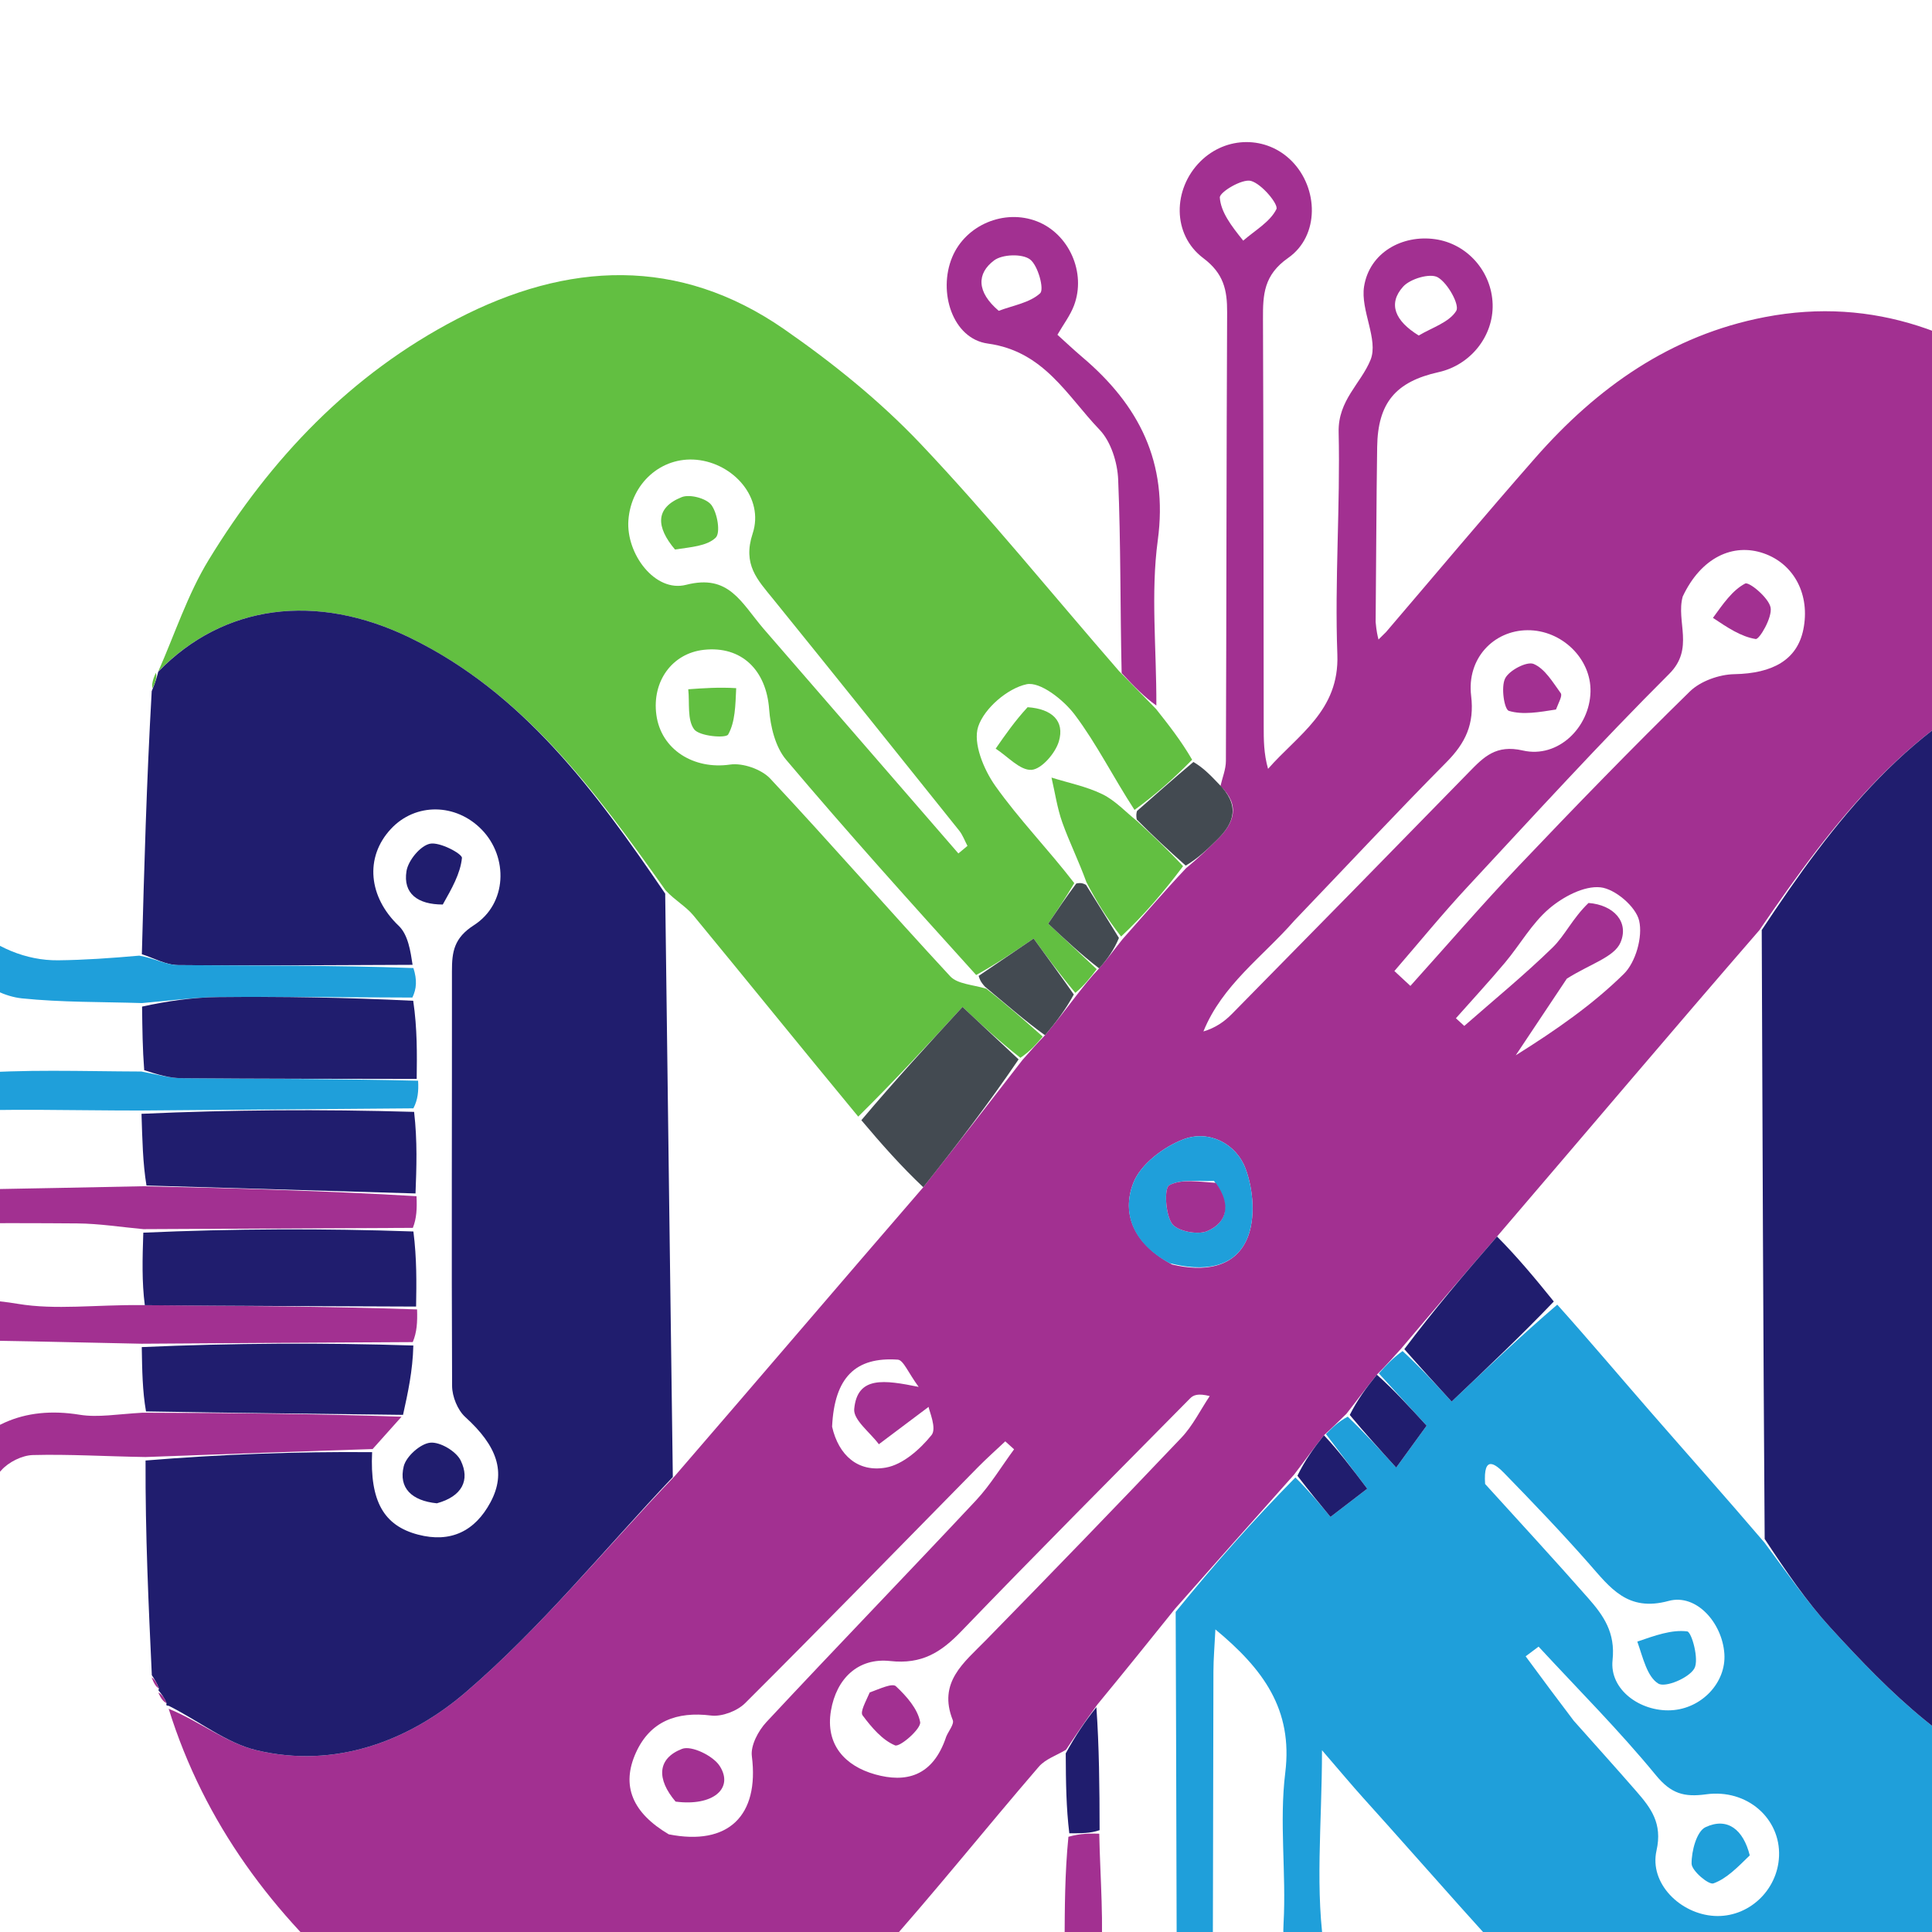
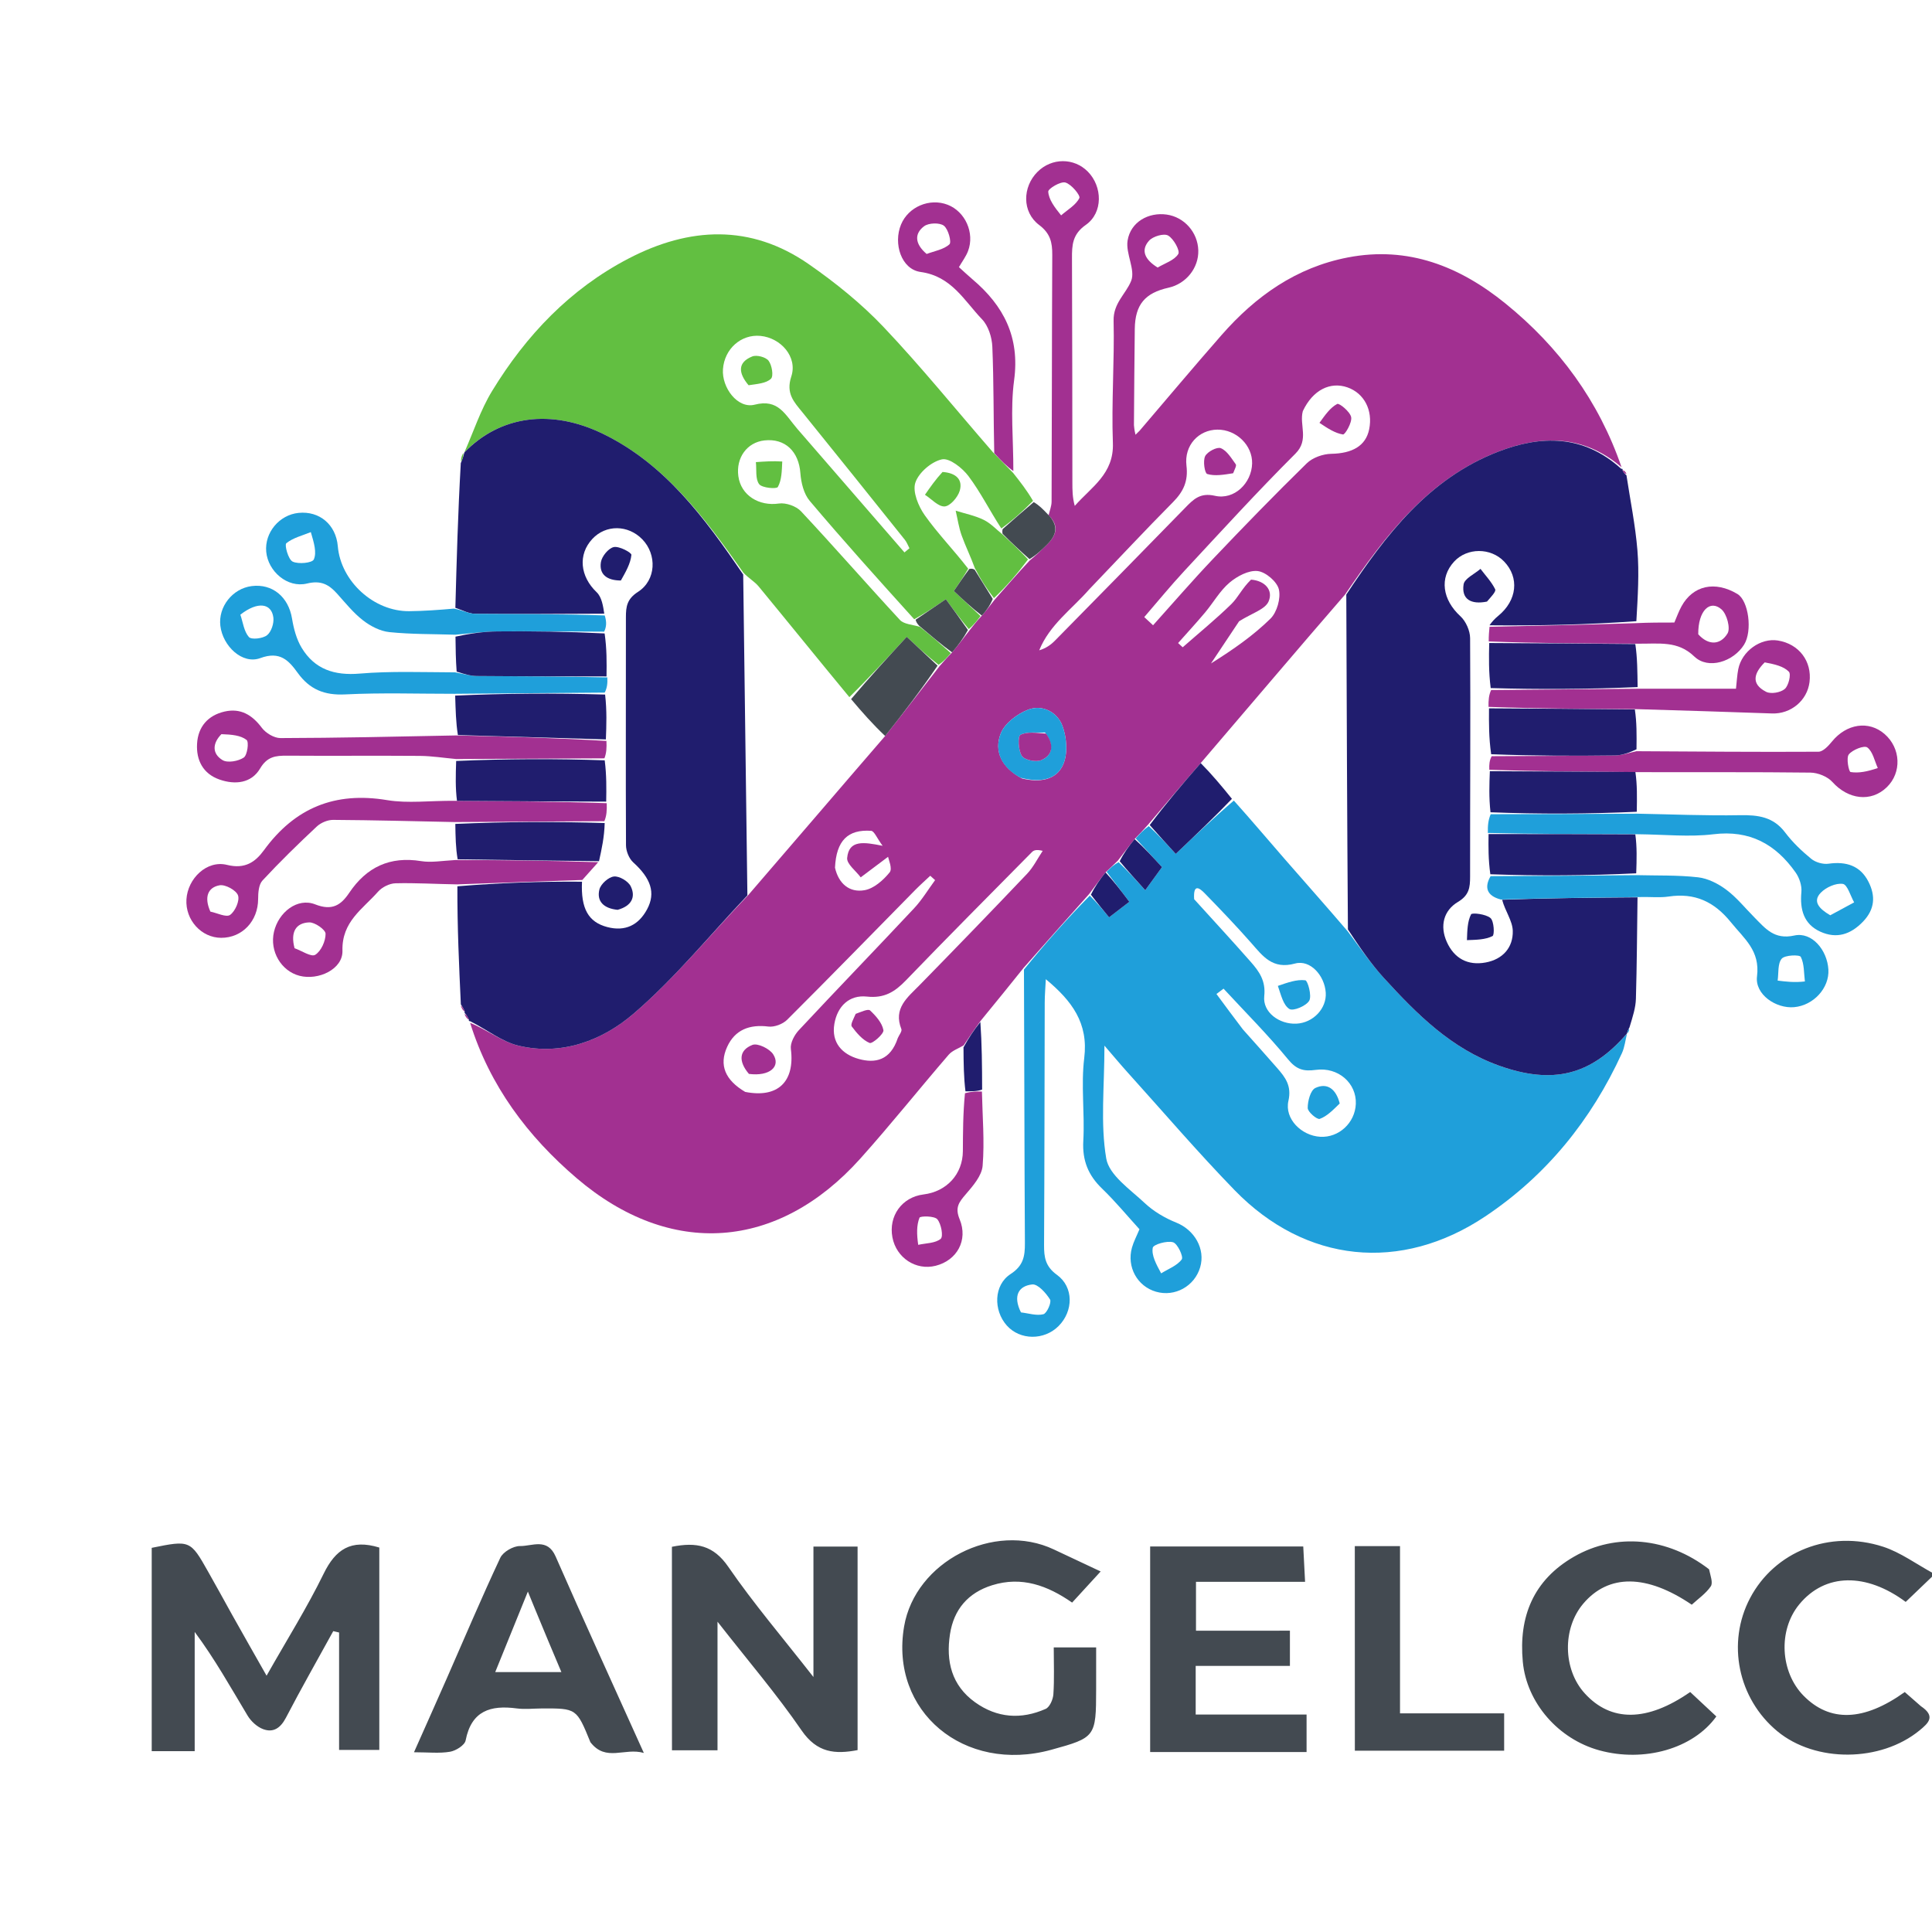
<svg xmlns="http://www.w3.org/2000/svg" style="background:0 0" viewBox="0 0 512 512" xml:space="preserve" preserveAspectRatio="xMidYMid meet">
-   <g transform="translate(-700 -600) scale(2)">
+   <g transform="translate(-285 -308) scale(1.1)">
    <path fill="#a23091" d="M491.25 531.854c-1.216.736-2.722 1.223-3.604 2.247-7.137 8.282-13.957 16.842-21.25 24.982-19.865 22.175-45.769 24.074-68.375 4.763-11.773-10.056-20.931-22.221-25.671-37.427 4.107 1.667 7.643 4.54 11.637 5.495 10.442 2.498 20.224-1.242 27.736-7.693 9.958-8.552 18.359-18.918 27.701-28.654 11.05-12.788 21.827-25.428 32.915-38.253 4.516-5.683 8.72-11.182 13.163-16.889 1.047-1.164 1.854-2.12 2.966-3.25 1.53-1.808 2.755-3.445 4.182-5.294 1.024-1.295 1.847-2.377 2.99-3.564 1.153-1.296 1.984-2.487 3.1-3.865 2.877-3.235 5.47-6.282 8.415-9.408 1.618-1.321 2.884-2.565 4.151-3.807 2.281-2.235 3.035-4.559.41-7.078.252-1.109.718-2.216.722-3.325.077-19.818.066-39.636.163-59.454.015-2.957-.455-5.143-3.157-7.174-4.164-3.13-4.042-9.171-.393-12.81 3.416-3.406 8.778-3.429 12.116-.05 3.542 3.585 3.71 9.897-.479 12.83-3.241 2.27-3.351 4.86-3.337 8.076.076 17.986.073 35.973.096 53.96.002 1.81 0 3.62.576 5.664 3.972-4.535 9.461-7.684 9.183-15.147-.365-9.807.397-19.652.172-29.468-.097-4.226 2.948-6.425 4.227-9.581 1.084-2.673-1.364-6.588-.857-9.729.726-4.495 5.058-6.868 9.407-6.258 4.248.596 7.498 4.267 7.627 8.616.125 4.223-2.926 8.06-7.155 9.001-5.7 1.267-8.06 4.072-8.146 9.918-.11 7.493-.124 14.988-.202 23.188.111 1.244.245 1.784.378 2.323l1.002-.99c6.578-7.691 13.08-15.45 19.755-23.058 8.199-9.347 17.962-16.278 30.438-18.674 14.527-2.791 26.93 2.176 37.94 11.106 12.892 10.456 22.477 23.462 27.962 39.444-9.209-7.906-19.388-7.743-29.705-3.757-16.77 6.478-27.11 20.072-36.916 34.436-11.696 13.486-23.087 26.963-34.768 40.598-4.354 4.974-8.418 9.791-12.71 14.86-1.136 1.262-2.044 2.273-3.216 3.448-1.428 1.76-2.593 3.355-4.024 5.177-1.084 1.049-1.903 1.871-2.984 2.848-1.406 1.766-2.548 3.378-3.96 5.222a3928 3928 0 0 0-15.744 17.736c-3.293 4.099-6.587 8.198-10.319 12.726-1.678 2.284-2.918 4.139-4.157 5.993m81.715-152.805c-.908 3.33 1.584 6.88-1.786 10.244-9.166 9.148-17.903 18.727-26.724 28.216-3.352 3.606-6.468 7.432-9.692 11.158l2.121 1.971c4.803-5.335 9.492-10.778 14.436-15.98 7.408-7.795 14.904-15.514 22.59-23.032 1.406-1.375 3.887-2.256 5.891-2.294 5.088-.094 8.326-1.895 9.146-5.906.938-4.586-1.198-8.698-5.247-10.105-4.073-1.415-8.305.556-10.735 5.728m-134.35 164.009c7.885 1.564 12.01-2.463 11.008-10.361-.18-1.42.857-3.365 1.928-4.513 9.186-9.847 18.553-19.527 27.758-29.358 1.916-2.047 3.386-4.513 5.062-6.785l-1.168-1.056c-1.214 1.146-2.466 2.255-3.636 3.444-10.264 10.428-20.47 20.914-30.832 31.245-1.052 1.049-3.084 1.822-4.527 1.642-4.53-.565-8.042.761-9.926 4.876-2.034 4.442-.455 8.035 4.333 10.866M521.5 421.995c-4.155 4.757-9.553 8.516-12.041 14.677 1.58-.466 2.766-1.295 3.764-2.308a8881 8881 0 0 0 31.397-32.024c1.998-2.05 3.605-3.711 7.168-2.894 4.66 1.069 8.85-3.055 8.962-7.79.103-4.375-3.806-8.186-8.358-8.15-4.5.037-8.052 3.762-7.459 8.686.452 3.746-.746 6.258-3.267 8.801-6.666 6.726-13.127 13.653-20.166 21.002m-46.116 108.102c.311-.732 1.072-1.644.863-2.17-1.994-5.012 1.46-7.6 4.369-10.574 8.698-8.892 17.354-17.827 25.921-26.845 1.514-1.593 2.519-3.67 3.758-5.522-1.56-.392-2.166-.133-2.596.302-10.139 10.267-20.328 20.487-30.337 30.88-2.68 2.782-5.216 4.385-9.403 3.927-4.263-.466-7.13 2.332-7.852 6.565-.772 4.52 1.881 7.349 5.864 8.46 3.964 1.106 7.631.374 9.413-5.023m85.104-110.449c3.325.251 5.405 2.511 4.234 5.243-.83 1.94-4.062 2.853-7.112 4.79l-6.767 10.153c5.372-3.359 10.188-6.721 14.319-10.781 1.58-1.552 2.53-4.916 2.034-7.054-.43-1.861-3.186-4.215-5.121-4.423-2.17-.234-4.954 1.25-6.78 2.801-2.315 1.965-3.877 4.797-5.866 7.168-2.108 2.512-4.337 4.923-6.513 7.379l1.11 1.017c3.92-3.442 7.97-6.751 11.7-10.388 1.643-1.6 2.637-3.865 4.762-5.905m-55.164 47.909c4.068.964 8.234.53 9.93-3.432 1.127-2.63.831-6.48-.208-9.268-1.227-3.291-4.826-5.199-8.255-3.886-2.622 1.004-5.657 3.3-6.613 5.757-1.644 4.227.16 8.153 5.146 10.829m-45.067 21.486c.865 3.82 3.459 6.076 7.136 5.418 2.246-.402 4.518-2.42 6.042-4.307.715-.884-.311-3.174-.392-3.735l-6.59 4.95c-1.156-1.561-3.399-3.222-3.266-4.664.406-4.417 3.993-3.85 8.543-2.935-1.39-1.88-2.022-3.558-2.765-3.609-5.592-.387-8.401 2.33-8.708 8.882m77.735-144.586c1.734-1.04 4.028-1.736 4.968-3.264.479-.779-1.115-3.687-2.449-4.448-1.02-.583-3.658.194-4.597 1.243-2.033 2.272-1.072 4.536 2.078 6.469m-23.258-12.571c1.545-1.35 3.547-2.47 4.395-4.169.31-.62-1.918-3.34-3.367-3.744-1.163-.325-4.179 1.488-4.13 2.202.127 1.888 1.47 3.694 3.102 5.71" />
    <path fill="#1f9fda" d="M505.782 513.588c5.103-6.288 10.262-12.123 15.865-17.814 1.867 1.864 3.29 3.584 4.648 5.226l4.872-3.741-5.473-7.236c.818-.823 1.637-1.645 2.89-2.308 2.29 2.203 4.146 4.247 6.418 6.75l4.035-5.556-6.334-6.922c.908-1.01 1.816-2.02 3.15-2.965 2.403 2.226 4.381 4.385 6.496 6.694 4.713-4.473 9.196-8.729 13.997-12.842 4.305 4.805 8.258 9.498 12.288 14.124 4.981 5.719 10.027 11.383 15.168 17.403 2.972 3.98 5.6 7.829 8.712 11.236 7.965 8.72 16.232 17.013 27.819 21.13 12.74 4.525 22 2.383 30.739-7.76-.398 1.578-.563 3.264-1.23 4.72-7.38 16.102-18.162 29.461-32.917 39.324-20.358 13.61-43.308 11.26-60.389-6.311-8.932-9.19-17.274-18.952-25.868-28.47-1.551-1.717-3.03-3.5-5.497-6.356 0 9.931-.998 18.767.435 27.19.683 4.013 5.785 7.457 9.277 10.742 2.131 2.005 4.853 3.603 7.585 4.7 4.382 1.758 7.084 6.331 5.758 10.788-1.357 4.56-6.087 7.171-10.625 5.866-4.514-1.299-7.107-5.968-5.798-10.634.395-1.41 1.106-2.73 1.806-4.416-2.933-3.219-5.79-6.691-9.006-9.792-3.342-3.222-4.79-6.778-4.525-11.505.372-6.642-.585-13.402.226-19.963 1.036-8.393-2.94-13.743-9.257-18.983-.104 2.127-.257 3.855-.262 5.584-.054 19.49-.052 38.979-.16 58.468-.016 2.945.315 5.156 3.1 7.172 4.09 2.96 3.97 8.742.414 12.323-3.49 3.516-9.322 3.459-12.5-.124-3.253-3.667-3.156-9.745.92-12.388 3.086-2 3.468-4.281 3.45-7.44-.129-21.82-.13-43.64-.227-65.914m52.746 14.419c2.762 3.107 5.549 6.193 8.279 9.328 1.947 2.236 3.505 4.258 2.689 7.878-.979 4.337 3.141 8.394 7.653 8.658 4.487.263 8.397-3.345 8.584-7.92.204-4.973-4.215-8.94-9.662-8.195-2.914.4-4.641-.075-6.658-2.534-4.869-5.935-10.324-11.388-15.543-17.035l-1.712 1.284a672 672 0 0 0 6.37 8.536m-11.743-31.373c4.56 5.034 9.173 10.021 13.656 15.123 2.02 2.298 3.626 4.542 3.231 8.227-.418 3.907 3.664 6.837 7.746 6.637 4.046-.198 7.323-3.664 7.07-7.477-.27-4.1-3.716-8.014-7.39-7.012-5.444 1.484-7.737-1.746-10.582-4.978-3.601-4.091-7.378-8.032-11.181-11.938-1.176-1.207-2.814-2.526-2.55 1.418M505.06 596.18c1.817.209 3.75.866 5.404.44.845-.217 2.015-2.885 1.6-3.55-.978-1.57-2.941-3.767-4.285-3.624-3.3.35-4.71 2.755-2.72 6.734m33.776-9.405c1.72-1.074 3.85-1.848 4.961-3.367.457-.624-1.007-3.803-2.096-4.123-1.468-.432-4.75.537-4.89 1.327-.324 1.81.784 3.877 2.025 6.163" />
    <path fill="#201d6e" d="M651.044 529.01c-8.71 10.14-17.971 12.282-30.711 7.756-11.587-4.116-19.854-12.41-27.82-21.13-3.111-3.406-5.739-7.255-8.684-11.718-.195-27.437-.293-54.059-.391-80.68 9.501-14.356 19.841-27.95 36.61-34.428 10.318-3.986 20.497-4.149 29.624 4.133.35-.006.367.028.33.373.287.623.61.9.933 1.18.912 6.02 2.141 12.015 2.64 18.07.45 5.46.1 10.984-.254 17.09-12.03.857-23.704 1.104-35.382.99a11 11 0 0 1 2.127-2.292c4.519-3.713 5.11-9.197 1.395-13.077-3.237-3.38-8.927-3.367-12.05.028-3.606 3.92-2.801 9.207 1.52 13.16 1.32 1.207 2.325 3.485 2.336 5.28.12 19.15-.018 38.304-.004 57.456.002 2.598-.21 4.464-2.923 6.087-3.472 2.076-4.414 5.802-2.682 9.652 1.783 3.963 5.04 5.735 9.343 4.943 4.13-.76 6.654-3.6 6.545-7.638-.066-2.407-1.853-4.768-2.566-7.479 11.074-.413 21.848-.496 32.621-.58-.113 8.154-.152 16.31-.39 24.46-.063 2.127-.746 4.236-1.545 6.861-.474.856-.546 1.204-.62 1.551 0 0-.029-.046-.002-.049" />
    <path fill="#62bf41" d="M495.32 428.422c-.823 1.082-1.646 2.164-2.833 3.137-2.134-2.542-3.904-4.973-5.524-7.2-2.805 1.905-5.046 3.428-7.617 4.835-8.646-9.56-17.065-18.919-25.186-28.53-1.422-1.683-2.077-4.389-2.244-6.684-.38-5.195-3.664-8.429-8.664-7.874-4.182.464-6.88 4.166-6.28 8.615.624 4.634 4.991 7.285 9.766 6.588 1.684-.245 4.164.621 5.33 1.868 8.062 8.62 15.814 17.527 23.837 26.183.956 1.031 2.945 1.107 4.78 1.644 2.711 2.128 5.095 4.236 7.479 6.343-.808.957-1.615 1.914-2.955 2.818-2.88-2.253-5.226-4.453-7.672-6.745-4.453 4.844-8.991 9.78-13.817 14.535-7.462-9.018-14.607-17.877-21.846-26.66-.97-1.177-2.41-1.967-3.679-3.315-9.426-13.33-18.906-26.186-33.837-33.46-12.472-6.077-24.77-4.416-33.397 4.473 2.198-4.953 3.89-10.216 6.69-14.802 8.192-13.421 18.808-24.599 32.913-31.926 14.614-7.592 29.365-8.346 43.354 1.365 6.44 4.471 12.677 9.498 18.058 15.172 9.026 9.52 17.294 19.76 26.324 30.144 1.924 1.965 3.405 3.484 4.886 5.003 1.646 2.08 3.292 4.162 4.78 6.72-2.539 2.58-4.92 4.682-7.638 6.65-2.821-4.327-5.004-8.744-7.915-12.613-1.483-1.972-4.592-4.428-6.396-4.037-2.52.546-5.6 3.19-6.4 5.61-.719 2.172.724 5.677 2.263 7.85 3.142 4.437 6.99 8.375 10.468 12.888-1.135 1.931-2.19 3.493-3.458 5.371zm-44.128-45.09 25.8 29.754 1.202-1.002c-.362-.68-.626-1.437-1.1-2.028-8.195-10.241-16.393-20.481-24.647-30.676-2.075-2.562-4.073-4.558-2.715-8.688 1.55-4.712-2.533-9.305-7.441-9.768-4.664-.44-8.67 3.12-9.025 8.018-.321 4.435 3.525 9.605 7.645 8.55 5.68-1.455 7.25 2.293 10.28 5.84" />
    <path fill="#201d6e" d="M370.98 388.996c8.609-8.892 20.906-10.553 33.378-4.477 14.931 7.275 24.41 20.13 33.784 33.894.331 26.309.67 51.806 1.01 77.303-9.07 9.587-17.471 19.953-27.43 28.505-7.51 6.451-17.293 10.19-27.735 7.693-3.994-.956-7.53-3.828-11.616-5.88-.34-.053-.369-.035-.305-.353-.316-.782-.695-1.245-1.075-1.709 0 0 .031.02.06-.263-.292-.767-.612-1.251-.933-1.735-.434-9.31-.868-18.621-.832-28.449a330 330 0 0 1 30.021-1.106c-.307 6.509 1.55 9.737 6.083 10.926 4.314 1.132 7.546-.45 9.602-4.286 2.13-3.974.877-7.468-3.34-11.294-1.017-.921-1.74-2.717-1.747-4.115-.088-18.321-.003-36.643-.02-54.965-.002-2.567.264-4.394 2.912-6.093 4.41-2.83 4.582-9.012 1.039-12.659-3.429-3.528-8.781-3.58-12.021-.115-3.558 3.803-2.952 9.083 1.012 12.851 1.268 1.206 1.574 3.425 1.843 5.176-10.68.031-20.882.133-31.082.036-1.602-.016-3.195-.937-4.792-1.44.31-11.411.621-22.823 1.307-34.86.54-1.288.707-1.951.873-2.613 0 0 .024.031.005.028" />
    <path fill="#434a51" d="M314.96 668.941c2.763 4.926 5.372 9.518 8.354 14.766 4.901-8.658 9.762-16.41 13.758-24.585 2.855-5.842 6.578-8.379 13.4-6.289v48.753h-9.688v-28.284l-1.406-.333c-3.815 6.937-7.732 13.82-11.388 20.84-1.284 2.465-3.006 3.7-5.497 2.778-1.472-.546-2.935-1.9-3.76-3.276-4.046-6.74-7.875-13.61-12.737-20.149v28.727h-10.354v-48.986c9.202-1.877 9.323-1.829 13.559 5.685 1.88 3.334 3.738 6.68 5.76 10.353m106.014 26.016c-.007-14.416-.007-28.35-.007-42.306 5.905-1.2 10.02-.358 13.583 4.823 6.087 8.85 13.1 17.063 20.512 26.551v-31.43h10.635v49.037c-5.408 1.034-9.763.687-13.488-4.738-5.985-8.719-12.907-16.795-20.258-26.2v30.987h-10.97c0-2.064 0-4.153-.007-6.724m144.12-22.094c1.741-.002 3.07-.002 4.761-.002v8.489h-22.701v11.718h26.714v9.025h-37.686V652.58h36.886l.44 8.513h-26.282v11.773c5.888 0 11.672 0 17.868-.002m-41.924 14.173c-.014 11.401-.163 11.594-10.798 14.514-21.023 5.772-38.954-9.24-35.469-29.695 2.666-15.645 21.61-25.39 36.081-18.563 3.55 1.674 7.103 3.34 11.274 5.3l-6.875 7.501c-5.932-4.123-12.164-6.403-19.276-4.179-5.799 1.814-9.232 5.838-10.147 11.782-1 6.497.361 12.324 6.021 16.396 5.319 3.825 11.134 4.22 17.027 1.612.977-.432 1.777-2.278 1.86-3.524.246-3.636.088-7.3.088-11.293h10.217c0 3.17 0 6.425-.003 10.149m-121.839 12.696c-3.335-8.172-3.335-8.172-11.765-8.133-1.996.01-4.023.251-5.982-.01-6.3-.838-10.925.542-12.318 7.721-.223 1.145-2.34 2.474-3.75 2.715-2.57.439-5.268.125-8.689.125 2.81-6.322 5.355-12.004 7.86-17.703 4.28-9.732 8.413-19.532 12.934-29.15.672-1.43 3.138-2.853 4.75-2.826 2.918.048 6.574-2.058 8.576 2.507 6.8 15.507 13.851 30.903 21.256 47.34-4.65-1.36-9.119 2.255-12.872-2.586m-13.363-32.135-1.703-4.158-7.866 19.398h15.94c-2.167-5.131-4.151-9.829-6.371-15.24m282.863-9.528c.342 1.56.997 3.266.41 4.122-1.18 1.727-3.037 2.993-4.573 4.411-10.896-7.396-20.051-7.44-26.137-.258-5.064 5.975-4.907 15.832.344 21.61 6.309 6.944 15 6.92 25.413-.316l6.301 5.884c-5.586 7.787-17.39 11.117-28.163 8.173-9.869-2.697-17.533-11.42-18.465-21.347-1.02-10.879 2.559-19.688 12.33-25.314 10.126-5.832 22.548-4.686 32.54 3.034m51.036 32.979c3.623 2.437 1.845 4.054-.298 5.817-9.37 7.707-25.108 7.835-34.298.217-9.483-7.86-12.23-21.294-6.557-32.067 5.907-11.22 19.175-16.573 32.062-12.378 4.215 1.372 7.963 4.18 12.423 6.6l-6.99 6.693c-9.479-7.041-19.39-7.012-25.645.592-5.158 6.27-4.56 16.298 1.015 21.986 6.333 6.461 14.512 6.221 24.4-.863 1.186 1.03 2.42 2.102 3.888 3.403m-136.373-5.053c-.006-11.431-.006-22.363-.006-33.504h10.892v40.282h25.087v9.004H585.5c0-5.078 0-10.18-.005-15.782" />
    <path fill="#a23091" d="M368.765 478.051c-9.803-.2-19.605-.465-29.409-.525-1.332-.008-2.972.684-3.953 1.603-4.488 4.202-8.899 8.5-13.078 13.006-.911.982-1.044 2.95-1.047 4.465-.01 5.267-3.797 9.35-8.899 9.339-4.783-.011-8.669-4.31-8.372-9.263.301-5.028 4.911-9.523 9.783-8.309 4.345 1.083 6.838-.72 8.888-3.531 7.453-10.224 17.117-14.166 29.689-12.07 5.012.836 10.285.108 16.371.167 12.754.114 24.575.154 36.526.572.055 1.7-.02 3.022-.573 4.33-12.295.063-24.11.14-35.926.216m-58.99 21.574c1.628.33 3.813 1.45 4.748.793 1.233-.868 2.358-3.44 1.91-4.705-.441-1.246-3.067-2.68-4.447-2.43-2.81.505-3.776 2.833-2.211 6.342" />
    <path fill="#1f9fda" d="M653.417 476.028c8.293.152 16.59.52 24.88.368 4.358-.08 8.027.394 10.871 4.167 1.78 2.362 3.988 4.467 6.285 6.345 1.041.852 2.833 1.365 4.164 1.177 4.266-.602 7.68.47 9.648 4.393 1.681 3.349 1.544 6.547-1.326 9.546-3.012 3.146-6.409 4.193-10.275 2.443-4.015-1.818-4.978-5.333-4.585-9.57.141-1.53-.489-3.423-1.395-4.706-4.806-6.805-11.033-10.283-19.816-9.203-5.724.703-11.613.063-18.367-.01-12.555-.036-24.172-.036-35.957-.304-.045-1.703.078-3.137.684-4.513 12.05-.005 23.62-.069 35.189-.133m46.618 24.479 5.756-3.11c-.897-1.572-1.62-4.28-2.73-4.449-1.67-.254-4.069.829-5.327 2.14-1.982 2.067-.437 3.831 2.3 5.419" />
    <path fill="#1f9fda" d="M654.094 496.114c-11.266.156-22.04.24-33.438.592-3.486-.913-3.962-3.017-2.453-5.628 12.006-.03 23.53-.135 35.054-.24 4.984.131 10.001-.037 14.936.522 2.378.269 4.87 1.55 6.826 3.016 2.505 1.878 4.518 4.409 6.749 6.653 2.635 2.65 4.754 5.427 9.61 4.353 4.22-.935 7.926 3.48 8.205 8.205.262 4.436-3.575 8.644-8.26 9.059-4.37.386-9.482-3.068-8.935-7.422.78-6.213-3.094-9.074-6.268-13.007-4.04-5.005-8.717-7.168-15.045-6.221-2.117.317-4.322.048-6.98.118m39.83 20.336c-.258-2.01-.13-4.215-.99-5.92-.286-.565-3.852-.458-4.604.442-.998 1.193-.709 3.463-.973 5.27 2 .252 4 .504 6.567.208" />
    <path fill="#a23091" d="M653.343 460.98c14.618.078 29.237.21 43.854.124 1.096-.006 2.393-1.4 3.238-2.44 3.502-4.309 8.872-5.146 12.685-1.827 3.931 3.42 4.173 9.298.527 12.826-3.805 3.682-9.311 2.945-13.103-1.27-1.18-1.312-3.49-2.236-5.295-2.258-13.633-.166-27.27-.063-41.789-.113-12.4-.123-23.918-.178-35.569-.57-.052-1.297.029-2.255.575-3.269 10.21-.082 19.957-.058 29.701-.183 1.73-.022 3.451-.664 5.176-1.02m58.143 4.051c-.79-1.72-1.192-3.96-2.525-4.956-.744-.555-3.547.544-4.456 1.675-.676.84.001 4.18.42 4.248 1.975.315 4.068-.115 6.56-.967" />
    <path fill="#1f9fda" d="M368.687 447.15c-8.822.008-17.659-.294-26.459.146-4.99.25-8.532-1.202-11.404-5.176-2.156-2.982-4.268-5.33-9.017-3.572-4.311 1.595-9.047-2.86-9.63-7.79-.54-4.565 2.93-8.967 7.536-9.557 5.016-.643 8.874 2.617 9.732 7.814.4 2.425 1.07 4.983 2.323 7.054 3.14 5.188 7.895 6.725 13.981 6.212 7.436-.628 14.95-.327 22.99-.299 2.128.39 3.696.867 5.268.88 10.402.09 20.805.08 31.395.339.079 1.373-.03 2.51-.625 3.66-12.353.103-24.222.196-36.09.288m-51.69-19.06c.631 1.843.866 4.038 2.059 5.385.608.688 3.344.372 4.37-.438 1.03-.812 1.702-2.878 1.523-4.264-.444-3.447-3.757-3.965-7.952-.684" />
    <path fill="#a23091" d="M369.02 462.87c-2.929-.266-5.855-.737-8.785-.761-10.652-.087-21.306.026-31.958-.052-2.765-.02-4.813.19-6.523 3.09-2.105 3.569-6.036 3.973-9.789 2.656-3.955-1.387-5.629-4.645-5.396-8.641.239-4.097 2.642-6.831 6.64-7.74 3.825-.87 6.626.793 8.967 3.924.948 1.27 2.96 2.475 4.484 2.471 13.795-.033 27.59-.34 42.29-.635 12.64.275 24.373.616 36.241 1.321.075 1.643.015 2.92-.485 4.195-12.189.054-23.938.113-35.686.171m-56.585-5.996c-2.17 2.194-2.297 4.695.265 6.249 1.212.735 3.8.275 5.115-.61.871-.585 1.286-3.768.685-4.242-1.417-1.118-3.564-1.31-6.065-1.397" />
    <path fill="#1f9fda" d="M368.45 426.628c1.943.316 3.536 1.237 5.138 1.253 10.2.097 20.403-.005 31.192.39.504 1.584.422 2.737-.137 3.91-8.873-.021-17.271-.144-25.667-.061-3.39.033-6.776.515-10.164.793-5.31-.168-10.645-.083-15.916-.625-2.205-.227-4.543-1.437-6.337-2.826-2.336-1.81-4.243-4.195-6.238-6.418-1.989-2.217-3.888-3.289-7.268-2.463-4.715 1.151-9.393-2.936-9.824-7.653-.421-4.606 3.144-8.89 7.79-9.362 5.061-.513 9.011 2.843 9.455 8.034.723 8.458 8.684 15.736 17.221 15.644 3.47-.037 6.939-.28 10.754-.616m-34.474-18.433c-2.02.832-4.288 1.36-5.907 2.683-.475.388.465 3.91 1.519 4.42 1.393.676 4.73.332 5.107-.517.748-1.683.04-4.013-.719-6.586" />
    <path fill="#a23091" d="M399.38 492.003c-9.875.335-19.749.67-30.094 1.061-5.29-.084-10.112-.388-14.923-.263-1.437.037-3.234.933-4.195 2.026-3.67 4.176-8.76 7.188-8.573 14.226.119 4.45-5.797 7.213-10.345 6.034-4.441-1.152-7.224-5.925-6.16-10.565 1.093-4.765 5.66-8.324 9.937-6.642 4.082 1.605 6.2.19 8.197-2.778 4.184-6.218 9.813-8.864 17.348-7.639 2.413.392 4.968-.086 8.336-.272 12.084.025 23.29.155 34.301.53a579 579 0 0 1-3.83 4.282m-69.323 16.44c1.707.605 4.017 2.183 4.98 1.586 1.418-.879 2.512-3.314 2.492-5.073-.01-.983-2.579-2.784-3.942-2.735-3.185.114-4.576 2.29-3.53 6.221m323.629-62.514h23.635c.209-1.845.27-3.304.553-4.72.868-4.353 5.385-7.57 9.564-6.894 5.052.818 8.223 4.99 7.602 10.002-.556 4.488-4.518 7.733-9.04 7.569-10.558-.384-21.118-.696-32.607-1.039-12.478-.066-24.026-.13-35.69-.544-.027-1.58.06-2.81.624-4.058 12.105-.117 23.732-.217 35.36-.316m30.556-6.35c-2.516 2.511-3.462 5.16.351 7.097 1.147.583 3.48.177 4.48-.689.93-.803 1.568-3.56.991-4.156-1.266-1.31-3.383-1.798-5.822-2.252m-181.019-46.093c-1.518-1.055-3-2.574-4.6-4.298-.197-8.688-.107-17.177-.46-25.647-.094-2.266-.96-5.032-2.472-6.607-4.305-4.484-7.337-10.385-14.805-11.41-4.667-.641-6.628-6.84-4.718-11.438 1.775-4.275 6.896-6.44 11.238-4.754 4.233 1.644 6.554 6.79 4.904 11.152-.5 1.322-1.398 2.493-2.195 3.875 1.093.985 2.16 2 3.282 2.95 7.52 6.371 11.411 13.921 10.014 24.285-.947 7.021-.161 14.277-.188 21.892m-20.884-52.3c1.886-.715 4.117-1.059 5.49-2.33.557-.516-.28-3.685-1.35-4.485-1.037-.775-3.66-.686-4.754.134-2.319 1.737-2.334 4.182.614 6.682" />
    <path fill="#201d6e" d="M368.825 433.38c3.375-.745 6.76-1.227 10.151-1.26 8.396-.083 16.794.04 25.778.488.545 3.725.503 7.041.46 10.358-10.402-.023-20.805-.013-31.207-.103-1.572-.014-3.14-.49-4.9-1.057-.217-2.855-.243-5.407-.282-8.426" />
    <path fill="#a23091" d="M617.944 431.007c11.673-.247 23.347-.494 35.388-.885 3.179-.143 5.988-.143 9.142-.143.545-1.251 1.023-2.628 1.713-3.889 2.773-5.063 8.073-6.215 13.476-2.99 2.708 1.617 3.668 8.932 1.604 12.221-2.568 4.093-8.628 6.073-11.993 2.839-4.014-3.859-8.373-3.03-13.791-3.083-12.486-.037-24.051-.1-35.73-.544-.012-1.43.09-2.478.191-3.526m50.284 1.798c2.444 2.732 5.33 2.637 7.052-.188.764-1.253-.147-4.654-1.436-5.796-2.748-2.437-5.659.236-5.616 5.984" />
    <path fill="#201d6e" d="M405.058 458.139c-11.735-.341-23.469-.682-35.649-1.05-.496-3.04-.546-6.053-.659-9.503 11.805-.53 23.674-.622 36.122-.256.448 3.909.317 7.359.186 10.809m212.808-23.224c11.566.062 23.131.125 35.204.244.503 3.364.499 6.673.555 10.375a488 488 0 0 1-35.397.235c-.505-3.924-.434-7.389-.362-10.854m-248.878 28.42a449 449 0 0 1 35.79-.157c.461 3.64.409 6.794.357 9.949-11.822-.04-23.643-.08-35.947-.184-.399-3.09-.316-6.117-.2-9.608m248.83-12.683c11.548.064 23.096.128 35.14.269.466 3.098.438 6.118.397 9.599-1.737.816-3.458 1.458-5.188 1.48-9.744.125-19.49.101-29.827-.29-.568-3.965-.545-7.511-.522-11.058" />
    <path fill="#a23091" d="M495.656 542.973c.123 5.968.657 11.97.168 17.887-.199 2.417-2.351 4.876-4.095 6.903-1.63 1.893-2.601 3.178-1.448 5.967 2.106 5.095-.672 9.938-5.778 11.22-4.75 1.191-9.468-1.903-10.408-6.826-.987-5.171 2.299-9.72 7.483-10.358 5.607-.69 9.453-4.907 9.486-10.437.026-4.485.02-8.969.507-13.948 1.68-.466 2.883-.437 4.085-.408m-15.353 36.932c1.862-.418 4.13-.358 5.42-1.451.672-.57.13-3.607-.818-4.714-.708-.827-4.118-.81-4.292-.37-.722 1.835-.673 3.973-.31 6.535" />
    <path fill="#201d6e" d="M618.024 465.79c11.518.054 23.036.109 35.062.198.452 3.065.395 6.094.334 9.581a420 420 0 0 1-35.24.125c-.405-3.653-.28-6.779-.156-9.905m35.262 24.611a426 426 0 0 1-35.145.226c-.505-3.58-.467-6.632-.429-9.684 11.617 0 23.234 0 35.358.068.42 3.03.332 5.991.216 9.39m-249.882-2.924c-11.206-.13-22.412-.26-34.058-.456-.474-2.737-.508-5.408-.562-8.524a472 472 0 0 1 35.986-.208c-.083 3.373-.725 6.28-1.366 9.188" />
    <path fill="#434a51" d="M500.665 407.454c2.381-2.103 4.762-4.205 7.468-6.489 1.232.721 2.14 1.623 3.316 2.86 2.892 2.853 2.138 5.177-.143 7.412-1.267 1.242-2.533 2.486-4.193 3.46-2.408-2.144-4.423-4.018-6.491-6.113-.09-.531-.057-.834.043-1.13" />
    <path fill="#201d6e" d="M495.703 542.506c-1.25.438-2.452.409-4.014.418-.409-3.348-.458-6.734-.473-10.595 1.274-2.33 2.514-4.184 4.063-6.12.363 5.223.417 10.527.424 16.297" />
    <path fill="#62bf41" d="M370.663 389.151c.147.479-.02 1.142-.447 2.06-.13-.455.002-1.165.447-2.06" />
    <path fill="#a23091" d="M370.092 522.27q.522.28.955 1.457c-.35-.187-.665-.675-.955-1.458m.883 2.012c.396.155.775.618 1.103 1.39-.407-.154-.763-.617-1.103-1.39m279.969-130.124c-.332.06-.655-.218-.94-.822.34-.056.645.214.94.822" />
    <path fill="#1f9fda" d="M651.25 528.896c-.13-.185-.058-.533.265-1.014.146.195.042.524-.265 1.014" />
    <path fill="#434a51" d="M472.339 457.314c-2.9-2.737-5.49-5.66-8.205-8.88 4.412-5.233 8.95-10.17 13.403-15.014 2.446 2.292 4.793 4.492 7.433 6.952-3.91 5.76-8.115 11.259-12.631 16.942" />
    <path fill="#201d6e" d="M548.365 463.844c2.654 2.674 5.018 5.506 7.523 8.612-4.343 4.531-8.826 8.787-13.539 13.26-2.115-2.309-4.093-4.468-6.268-6.946 3.866-5.135 7.93-9.952 12.284-14.926" />
    <path fill="#62bf41" d="M500.675 408.804c2.015 1.875 4.03 3.75 6.087 5.971-2.552 3.395-5.145 6.442-8.211 9.322-1.865-2.395-3.257-4.621-4.592-7.197-1.04-2.86-2.268-5.323-3.189-7.897-.686-1.916-.974-3.975-1.44-5.97 2.262.71 4.644 1.176 6.748 2.207 1.706.835 3.077 2.35 4.597 3.564" />
    <path fill="#1f9fda" d="M504.974 467.372c-4.637-2.49-6.44-6.417-4.797-10.644.956-2.458 3.991-4.753 6.613-5.757 3.429-1.313 7.028.595 8.255 3.886 1.04 2.788 1.335 6.637.208 9.268-1.696 3.961-5.862 4.396-10.28 3.247m5.884-10.9c-2.019.112-4.31-.287-5.926.577-.68.363-.524 3.806.359 5.084.688.996 3.402 1.538 4.664.996 2.716-1.167 3.19-3.562.903-6.657" />
    <path fill="#434a51" d="m479.675 429.31 7.288-4.95c1.62 2.226 3.39 4.657 5.323 7.411-1.063 1.96-2.289 3.596-3.818 5.404-2.688-1.935-5.072-4.043-7.95-6.427-.61-.663-.727-1.05-.843-1.438" />
    <path fill="#201d6e" d="M532.44 482.152c2.265 2.022 4.266 4.21 6.597 6.757l-4.035 5.556c-2.272-2.503-4.127-4.547-6.152-6.976.996-1.982 2.16-3.577 3.59-5.337m-7.01 8.025c1.937 2.058 3.61 4.27 5.737 7.082L526.295 501c-1.358-1.642-2.78-3.362-4.38-5.457.968-1.988 2.11-3.6 3.516-5.366" />
    <path fill="#434a51" d="M493.902 417.249a842 842 0 0 1 4.364 7.035c-.642 1.546-1.473 2.737-2.625 4.033-2.418-1.862-4.514-3.83-6.751-5.929 1.269-1.878 2.323-3.44 3.717-5.317.658-.15.976.014 1.295.178" />
    <path fill="#a23091" d="M576.974 381.87c1.348-1.854 2.571-3.655 4.272-4.549.505-.265 3.116 1.876 3.367 3.182.247 1.292-1.477 4.248-1.973 4.17-1.947-.307-3.75-1.523-5.666-2.802M439.52 538.722c-2.534-2.969-2.454-5.713.86-6.989 1.247-.48 4.115.917 4.983 2.268 1.906 2.964-.875 5.37-5.842 4.721m116.655-144.707c-2.237.348-4.385.741-6.244.179-.61-.185-1.067-3.148-.497-4.296.537-1.079 2.882-2.3 3.784-1.92 1.491.626 2.54 2.433 3.59 3.877.241.331-.268 1.208-.633 2.16m-90.934 130.242c1.362-.489 2.99-1.269 3.471-.82 1.397 1.306 2.9 3.003 3.212 4.752.155.87-2.686 3.349-3.33 3.08-1.708-.713-3.12-2.402-4.295-3.97-.362-.482.424-1.824.942-3.042m45.86-67.521c2.042 2.831 1.568 5.226-1.148 6.393-1.262.542-3.976 0-4.664-.996-.883-1.278-1.038-4.721-.36-5.084 1.617-.864 3.908-.465 6.172-.313" />
    <path fill="#1f9fda" d="M581.853 545.847c-1.594 1.554-3.045 3.073-4.814 3.712-.63.228-2.882-1.666-2.894-2.61-.021-1.667.669-4.287 1.844-4.838 2.893-1.358 5.004.301 5.864 3.736m-14.9-28.326c2.324-.796 4.534-1.613 6.61-1.352.59.074 1.616 3.758.944 4.918-.735 1.27-3.851 2.57-4.776 1.996-1.48-.919-2.01-3.37-2.778-5.562" />
    <path fill="#201d6e" d="M617.326 424.935c-3.829.773-6.178-.562-5.628-4.14.219-1.423 2.648-2.506 4.071-3.744 1.224 1.62 2.665 3.132 3.54 4.921.266.546-1.028 1.853-1.983 2.963m-4.823 81.561c.083-2.285.106-4.468.993-6.21.233-.458 3.597-.066 4.684.89.861.758 1.002 4.081.488 4.341-1.733.878-3.9.898-6.165.98" />
    <path fill="#62bf41" d="M439.44 372.812c-2.507-2.96-2.672-5.524.899-6.942 1.064-.422 3.263.162 3.923 1.045.804 1.078 1.235 3.688.57 4.33-1.166 1.121-3.29 1.248-5.393 1.567m8.111 18.373c-.107 2.278-.124 4.468-1.064 6.14-.297.529-3.818.238-4.509-.688-.94-1.261-.581-3.49-.78-5.305 2.03-.145 4.058-.29 6.353-.147m38.613 2.523c3.255.221 4.942 1.837 4.14 4.537-.464 1.56-2.294 3.678-3.624 3.764-1.516.098-3.16-1.787-4.748-2.81 1.269-1.827 2.538-3.654 4.232-5.491" />
    <path fill="#201d6e" d="M408.67 419.854c-3.328.002-5.283-1.456-4.809-4.424.225-1.41 1.82-3.352 3.103-3.63 1.296-.28 4.3 1.333 4.246 1.885-.209 2.083-1.358 4.072-2.54 6.17m-.785 79.34c-3.323-.33-5.093-2.03-4.389-4.899.324-1.32 2.194-2.992 3.509-3.131 1.297-.138 3.442 1.134 4.04 2.36 1.264 2.59.197 4.755-3.16 5.67" />
  </g>
</svg>
